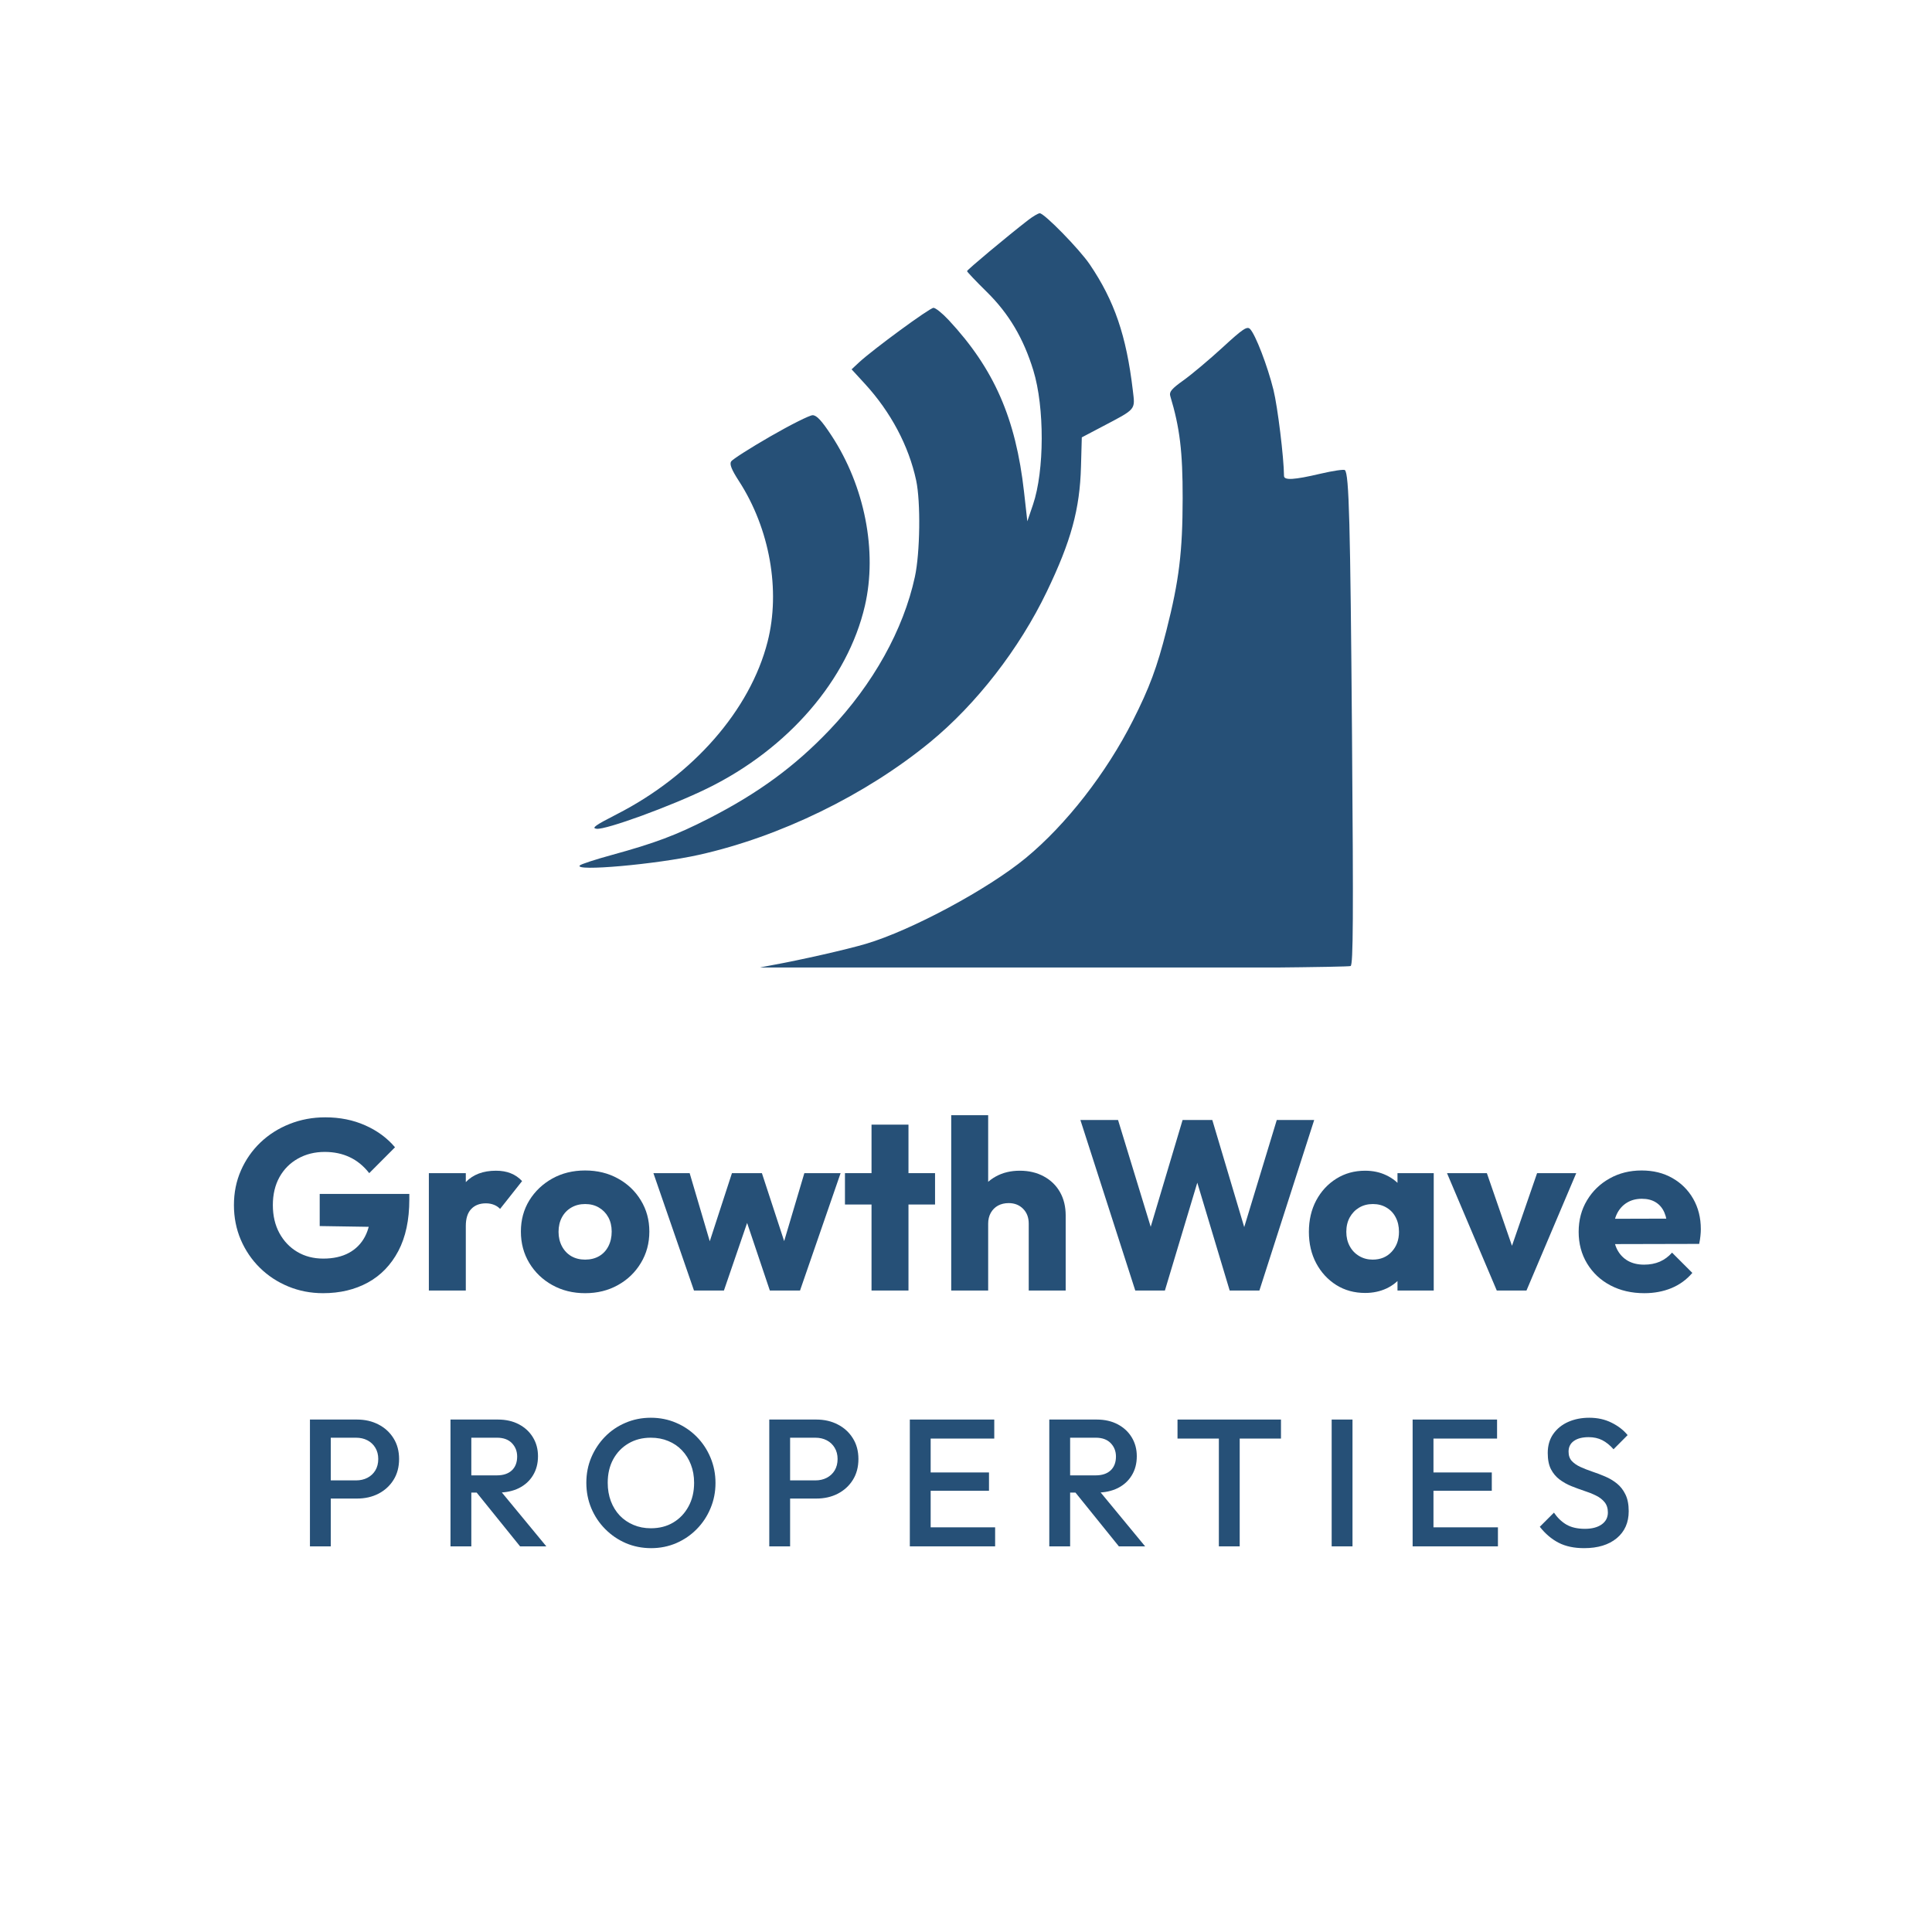
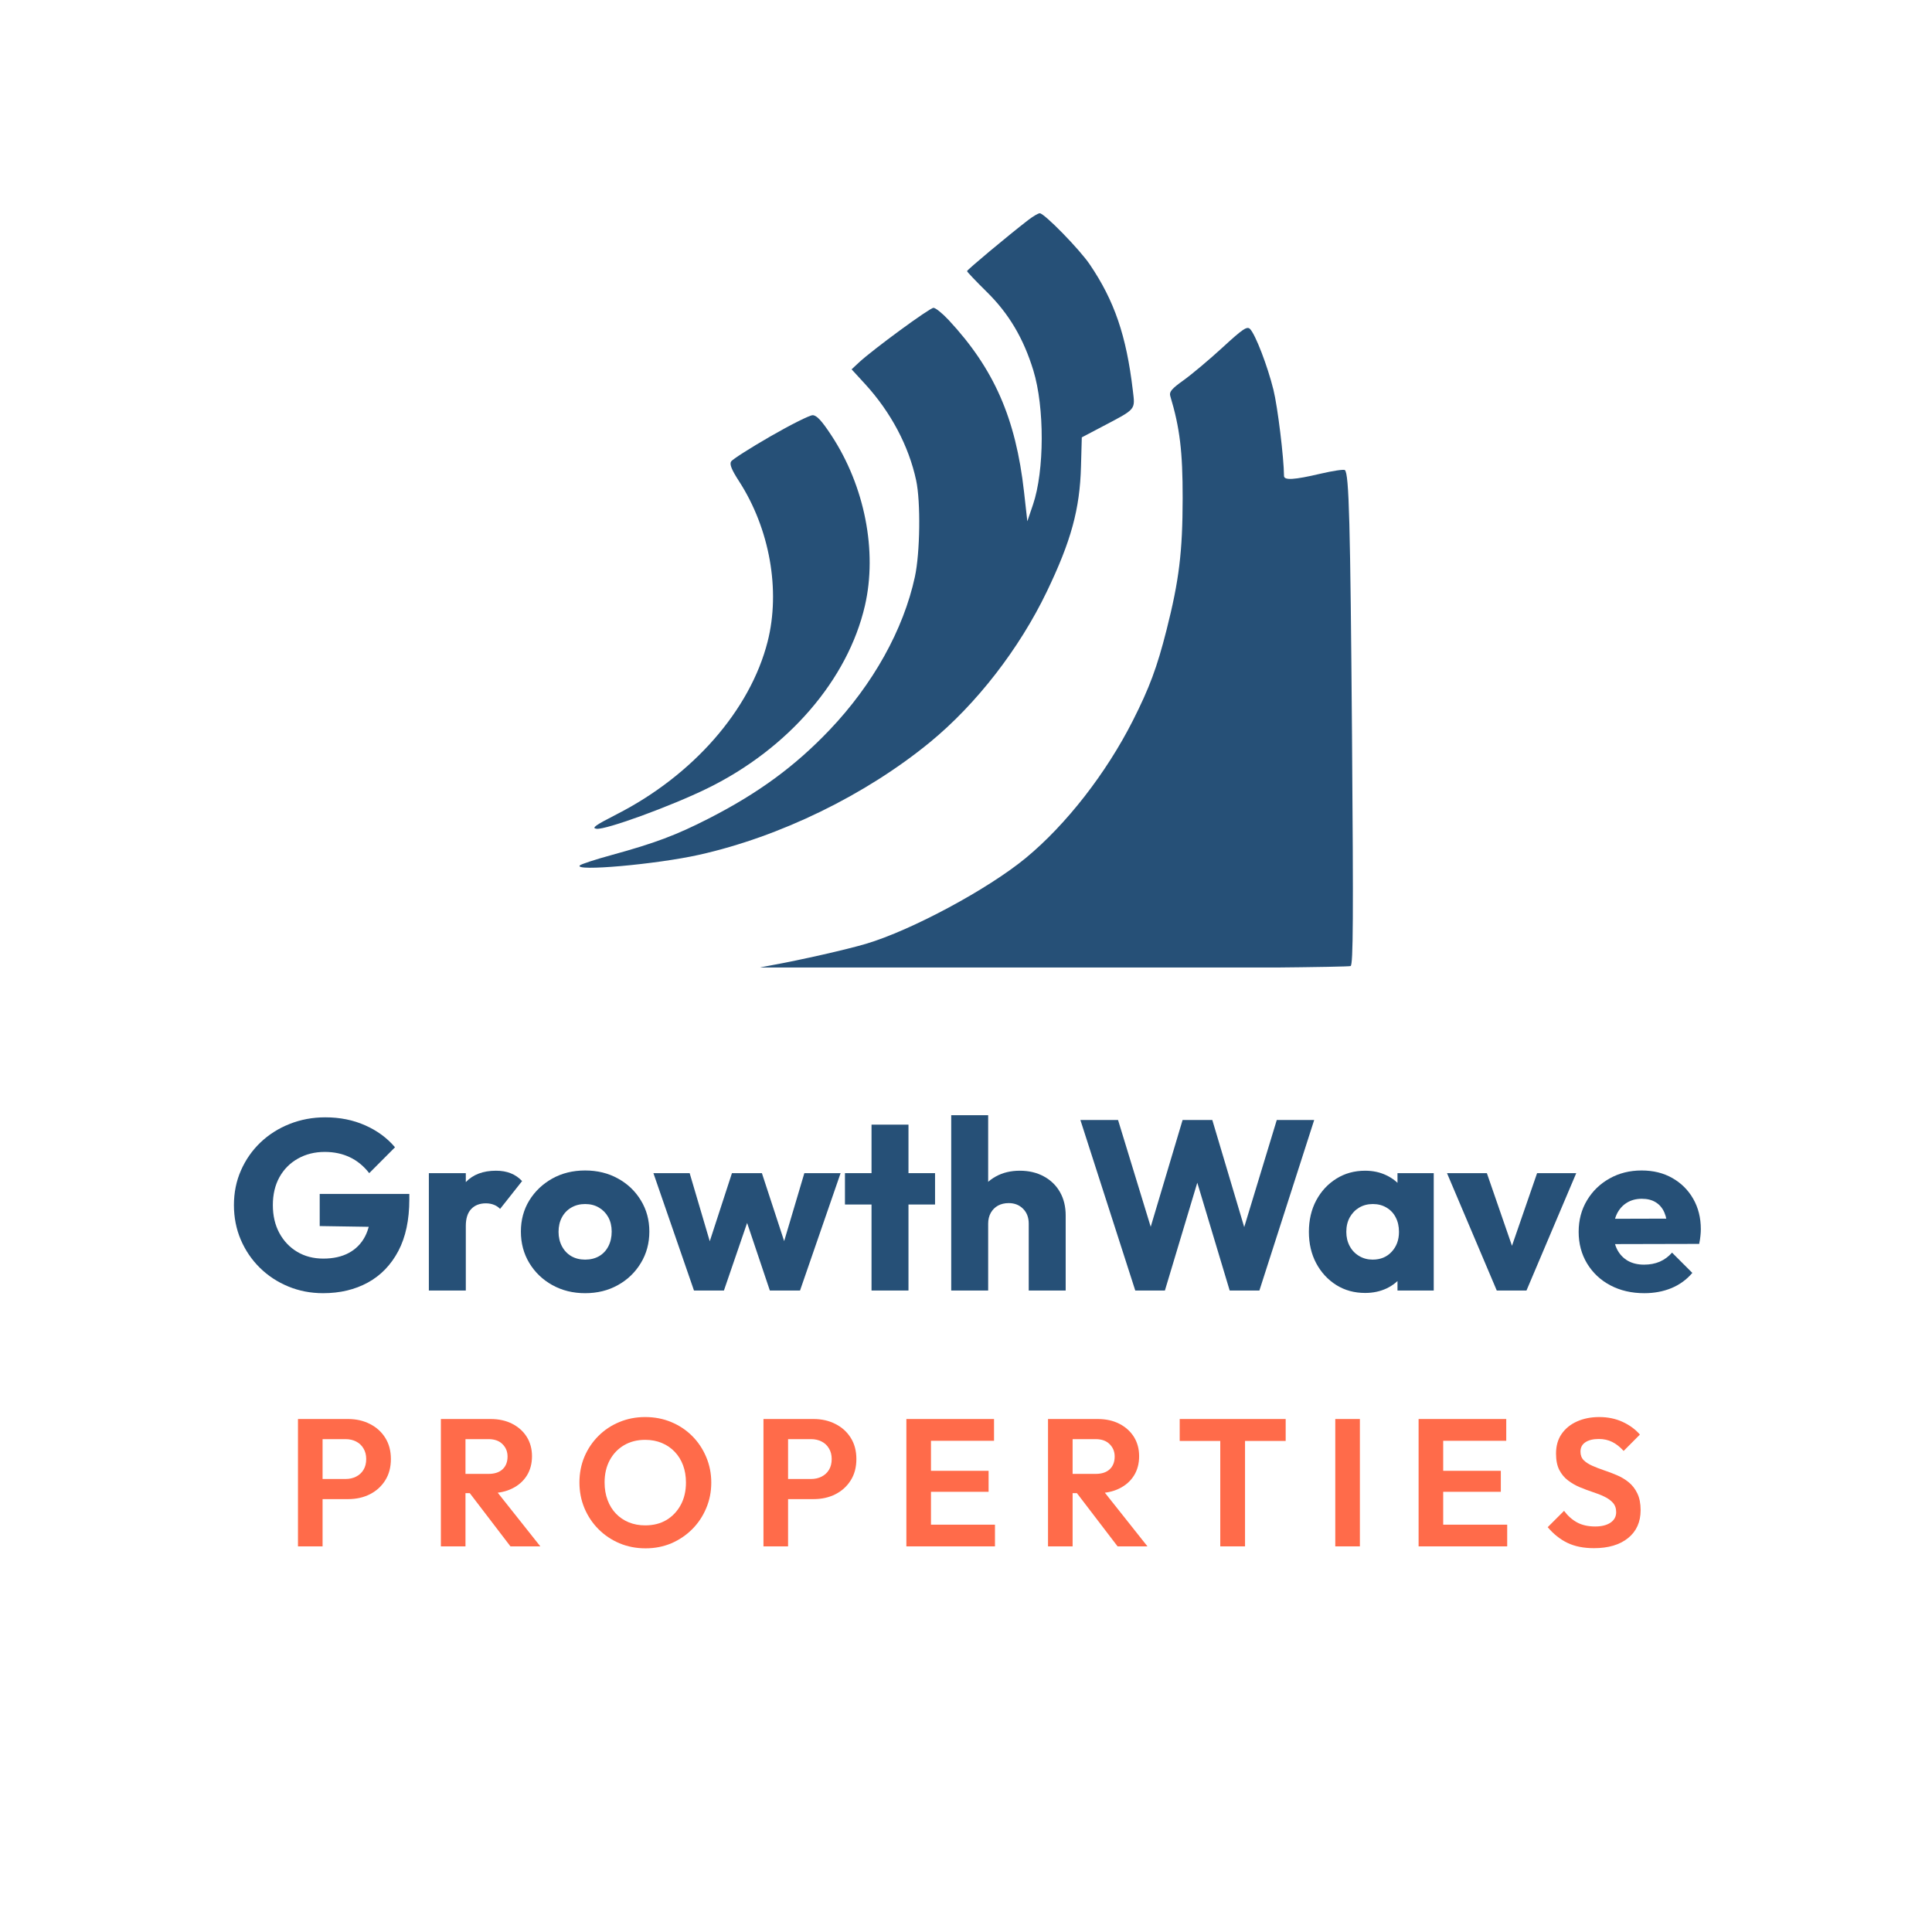
<svg xmlns="http://www.w3.org/2000/svg" width="512" zoomAndPan="magnify" viewBox="0 0 384 384" height="512" preserveAspectRatio="xMidYMid meet" version="1.0">
  <defs>
    <g />
-     <clipPath id="1154b6efc4">
+     <clipPath id="a6a4c1d470">
      <path d="M 115 42.301 L 269 42.301 L 269 192.301 L 115 192.301 Z M 115 42.301 " clip-rule="nonzero" />
    </clipPath>
  </defs>
-   <g clip-path="url(#1154b6efc4)">
-     <path fill="#265077" d="M 204.301 43.781 C 200.176 46.977 192.207 53.633 192.207 53.887 C 192.207 54.035 193.988 55.91 196.164 58.051 C 200.527 62.348 203.438 67.266 205.387 73.629 C 207.629 80.945 207.598 93.57 205.32 100.285 L 204.191 103.613 L 203.535 97.77 C 201.891 83.129 197.574 73.293 188.543 63.598 C 187.305 62.27 185.953 61.184 185.539 61.184 C 184.789 61.184 173.465 69.488 170.699 72.066 L 169.262 73.406 L 171.93 76.312 C 177.062 81.914 180.621 88.625 182.094 95.48 C 183.008 99.758 182.879 109.863 181.84 114.648 C 179.57 125.152 173.531 135.992 164.906 145.059 C 158.012 152.305 150.727 157.645 140.852 162.695 C 134.387 166 130.203 167.57 121.578 169.938 C 118.367 170.816 115.52 171.746 115.254 172 C 113.934 173.258 130.387 171.805 138.898 169.91 C 155.012 166.32 172.039 158.023 184.84 147.523 C 194.055 139.965 202.605 128.945 208.062 117.586 C 212.895 107.535 214.629 101.188 214.855 92.73 L 215.016 86.93 L 218.98 84.844 C 225.918 81.195 225.625 81.547 225.156 77.574 C 223.871 66.711 221.5 59.781 216.59 52.543 C 214.535 49.516 207.566 42.387 206.66 42.387 C 206.355 42.387 205.293 43.016 204.301 43.781 M 242.973 69.082 C 240.344 71.496 236.863 74.418 235.242 75.578 C 232.879 77.262 232.352 77.887 232.598 78.707 C 234.5 85.016 235.074 89.746 235.062 99.039 C 235.047 109.703 234.352 115.387 231.848 125.254 C 229.973 132.645 228.465 136.703 225.168 143.219 C 219.871 153.684 211.91 163.902 203.895 170.523 C 196.375 176.73 181.152 184.91 172.137 187.586 C 168.324 188.719 159.129 190.805 153.348 191.852 C 149.957 192.469 149.883 192.512 151.57 192.891 C 152.543 193.109 154.133 193.152 155.109 192.992 C 156.082 192.828 181.84 192.625 212.348 192.543 C 242.855 192.461 268.105 192.219 268.453 192.004 C 268.957 191.691 269.012 182.273 268.723 146.34 C 268.383 103.656 268.133 94.262 267.312 93.441 C 267.121 93.25 264.922 93.574 262.422 94.16 C 257.227 95.383 255.215 95.5 255.207 94.594 C 255.176 90.93 253.945 80.871 253.113 77.5 C 251.938 72.738 249.523 66.457 248.453 65.387 C 247.859 64.793 247.031 65.352 242.973 69.082 M 153.109 86.742 C 149.086 89.059 145.582 91.297 145.316 91.715 C 144.969 92.27 145.395 93.34 146.887 95.645 C 152.988 105.082 155.168 117.328 152.566 127.539 C 149.109 141.117 137.766 154.09 122.555 161.855 C 118.266 164.047 117.512 164.594 118.578 164.727 C 120.43 164.957 133.371 160.234 140.633 156.676 C 156.684 148.809 168.508 135.09 171.906 120.395 C 174.41 109.559 171.871 96.637 165.266 86.57 C 163.312 83.598 162.32 82.527 161.516 82.527 C 160.918 82.527 157.133 84.422 153.109 86.742 " fill-opacity="1" fill-rule="evenodd" />
+   <g clip-path="url(#a6a4c1d470)">
+     <path fill="#265077" d="M 204.301 43.781 C 200.176 46.977 192.207 53.633 192.207 53.887 C 192.207 54.035 193.988 55.91 196.164 58.051 C 200.527 62.348 203.438 67.266 205.387 73.629 C 207.629 80.945 207.598 93.57 205.32 100.285 L 204.191 103.613 L 203.535 97.77 C 201.891 83.129 197.574 73.293 188.543 63.598 C 187.305 62.273 185.953 61.184 185.539 61.184 C 184.789 61.184 173.465 69.488 170.699 72.066 L 169.262 73.406 L 171.93 76.312 C 177.062 81.914 180.621 88.625 182.094 95.48 C 183.008 99.758 182.879 109.863 181.84 114.648 C 179.57 125.152 173.531 135.992 164.906 145.059 C 158.012 152.305 150.727 157.645 140.852 162.695 C 134.387 166 130.203 167.57 121.578 169.938 C 118.367 170.816 115.52 171.746 115.254 172 C 113.934 173.258 130.387 171.805 138.898 169.91 C 155.012 166.32 172.039 158.023 184.84 147.523 C 194.055 139.965 202.605 128.945 208.062 117.586 C 212.895 107.535 214.629 101.188 214.855 92.73 L 215.016 86.93 L 218.98 84.844 C 225.918 81.195 225.625 81.547 225.156 77.574 C 223.871 66.711 221.5 59.781 216.59 52.543 C 214.535 49.516 207.566 42.387 206.66 42.387 C 206.355 42.387 205.293 43.016 204.301 43.781 M 242.973 69.082 C 240.344 71.496 236.863 74.418 235.242 75.578 C 232.879 77.262 232.352 77.887 232.598 78.707 C 234.5 85.016 235.074 89.746 235.062 99.039 C 235.047 109.703 234.352 115.387 231.848 125.254 C 229.973 132.645 228.465 136.703 225.168 143.219 C 219.871 153.684 211.91 163.902 203.895 170.523 C 196.375 176.73 181.152 184.91 172.137 187.586 C 168.324 188.719 159.129 190.805 153.348 191.852 C 149.957 192.469 149.883 192.512 151.57 192.891 C 152.543 193.109 154.133 193.152 155.109 192.992 C 156.082 192.828 181.84 192.625 212.348 192.543 C 242.855 192.461 268.105 192.219 268.453 192.004 C 268.957 191.691 269.012 182.273 268.723 146.34 C 268.383 103.656 268.133 94.262 267.312 93.441 C 267.121 93.25 264.922 93.574 262.422 94.16 C 257.227 95.383 255.215 95.5 255.207 94.594 C 255.176 90.93 253.945 80.871 253.113 77.5 C 251.938 72.738 249.523 66.457 248.453 65.387 C 247.859 64.793 247.031 65.352 242.973 69.082 M 153.109 86.742 C 149.086 89.059 145.582 91.297 145.316 91.715 C 144.969 92.27 145.395 93.34 146.887 95.645 C 152.988 105.086 155.168 117.328 152.566 127.539 C 149.109 141.117 137.766 154.09 122.555 161.855 C 118.266 164.047 117.512 164.594 118.578 164.727 C 120.43 164.957 133.371 160.234 140.633 156.676 C 156.684 148.809 168.508 135.09 171.906 120.395 C 174.41 109.559 171.871 96.637 165.266 86.57 C 163.312 83.598 162.32 82.527 161.516 82.527 C 160.918 82.527 157.133 84.422 153.109 86.742 " fill-opacity="1" fill-rule="evenodd" />
  </g>
-   <g fill="#265077" fill-opacity="1">
-     <g transform="translate(58.86891, 307.3495)">
+   <g fill="#ff6b4a" fill-opacity="1">
+     <g transform="translate(56.63063, 307.3521)">
      <g>
-         <path d="M 5.578 -9.5 L 5.578 -13.109 L 11.875 -13.109 C 12.738 -13.109 13.5 -13.281 14.156 -13.625 C 14.82 -13.969 15.348 -14.457 15.734 -15.094 C 16.117 -15.738 16.312 -16.492 16.312 -17.359 C 16.312 -18.211 16.117 -18.957 15.734 -19.594 C 15.348 -20.238 14.82 -20.734 14.156 -21.078 C 13.5 -21.422 12.738 -21.594 11.875 -21.594 L 5.578 -21.594 L 5.578 -25.203 L 12.094 -25.203 C 13.676 -25.203 15.098 -24.875 16.359 -24.219 C 17.617 -23.57 18.613 -22.66 19.344 -21.484 C 20.082 -20.316 20.453 -18.941 20.453 -17.359 C 20.453 -15.766 20.082 -14.379 19.344 -13.203 C 18.613 -12.035 17.617 -11.125 16.359 -10.469 C 15.098 -9.82 13.676 -9.5 12.094 -9.5 Z M 2.734 0 L 2.734 -25.203 L 6.875 -25.203 L 6.875 0 Z M 2.734 0 " />
+         <path d="M 6.188 -9.391 L 6.188 -13.391 L 12.062 -13.391 C 12.832 -13.391 13.523 -13.547 14.141 -13.859 C 14.766 -14.172 15.254 -14.617 15.609 -15.203 C 15.973 -15.797 16.156 -16.516 16.156 -17.359 C 16.156 -18.172 15.973 -18.875 15.609 -19.469 C 15.254 -20.07 14.766 -20.531 14.141 -20.844 C 13.523 -21.156 12.832 -21.312 12.062 -21.312 L 6.188 -21.312 L 6.188 -25.312 L 12.562 -25.312 C 14.164 -25.312 15.609 -24.984 16.891 -24.328 C 18.18 -23.68 19.195 -22.766 19.938 -21.578 C 20.688 -20.391 21.062 -18.984 21.062 -17.359 C 21.062 -15.723 20.688 -14.312 19.938 -13.125 C 19.195 -11.938 18.18 -11.016 16.891 -10.359 C 15.609 -9.711 14.164 -9.391 12.562 -9.391 Z M 2.594 0 L 2.594 -25.312 L 7.484 -25.312 L 7.484 0 Z M 2.594 0 " />
      </g>
    </g>
  </g>
-   <g fill="#265077" fill-opacity="1">
-     <g transform="translate(86.80495, 307.3495)">
+   <g fill="#ff6b4a" fill-opacity="1">
+     <g transform="translate(85.03467, 307.3521)">
      <g>
-         <path d="M 5.578 -10.688 L 5.578 -14.109 L 11.953 -14.109 C 13.223 -14.109 14.211 -14.438 14.922 -15.094 C 15.629 -15.758 15.984 -16.68 15.984 -17.859 C 15.984 -18.91 15.633 -19.797 14.938 -20.516 C 14.238 -21.234 13.254 -21.594 11.984 -21.594 L 5.578 -21.594 L 5.578 -25.203 L 12.172 -25.203 C 13.754 -25.203 15.145 -24.883 16.344 -24.25 C 17.539 -23.613 18.469 -22.75 19.125 -21.656 C 19.789 -20.562 20.125 -19.316 20.125 -17.922 C 20.125 -16.461 19.789 -15.191 19.125 -14.109 C 18.469 -13.023 17.539 -12.18 16.344 -11.578 C 15.145 -10.984 13.754 -10.688 12.172 -10.688 Z M 2.734 0 L 2.734 -25.203 L 6.875 -25.203 L 6.875 0 Z M 16.562 0 L 7.734 -10.938 L 11.594 -12.344 L 21.781 0 Z M 16.562 0 " />
+         <path d="M 6.188 -10.578 L 6.188 -14.406 L 12.062 -14.406 C 13.258 -14.406 14.188 -14.707 14.844 -15.312 C 15.508 -15.926 15.844 -16.773 15.844 -17.859 C 15.844 -18.836 15.508 -19.656 14.844 -20.312 C 14.188 -20.977 13.258 -21.312 12.062 -21.312 L 6.188 -21.312 L 6.188 -25.312 L 12.484 -25.312 C 14.117 -25.312 15.551 -24.992 16.781 -24.359 C 18.02 -23.723 18.984 -22.852 19.672 -21.75 C 20.359 -20.645 20.703 -19.367 20.703 -17.922 C 20.703 -16.441 20.359 -15.156 19.672 -14.062 C 18.984 -12.969 18.016 -12.113 16.766 -11.5 C 15.523 -10.883 14.078 -10.578 12.422 -10.578 Z M 2.594 0 L 2.594 -25.312 L 7.484 -25.312 L 7.484 0 Z M 16.422 0 L 8.062 -10.938 L 12.562 -12.344 L 22.359 0 Z M 16.422 0 " />
      </g>
    </g>
  </g>
-   <g fill="#265077" fill-opacity="1">
-     <g transform="translate(115.101, 307.3495)">
+   <g fill="#ff6b4a" fill-opacity="1">
+     <g transform="translate(113.8707, 307.3521)">
      <g>
-         <path d="M 14.328 0.359 C 12.523 0.359 10.844 0.023 9.281 -0.641 C 7.727 -1.316 6.363 -2.25 5.188 -3.438 C 4.008 -4.625 3.086 -6.004 2.422 -7.578 C 1.766 -9.148 1.438 -10.836 1.438 -12.641 C 1.438 -14.441 1.766 -16.117 2.422 -17.672 C 3.086 -19.234 4 -20.609 5.156 -21.797 C 6.32 -22.984 7.68 -23.906 9.234 -24.562 C 10.785 -25.227 12.457 -25.562 14.25 -25.562 C 16.051 -25.562 17.723 -25.227 19.266 -24.562 C 20.816 -23.906 22.18 -22.984 23.359 -21.797 C 24.535 -20.609 25.453 -19.227 26.109 -17.656 C 26.773 -16.082 27.109 -14.395 27.109 -12.594 C 27.109 -10.801 26.773 -9.117 26.109 -7.547 C 25.453 -5.973 24.539 -4.598 23.375 -3.422 C 22.219 -2.242 20.863 -1.316 19.312 -0.641 C 17.758 0.023 16.098 0.359 14.328 0.359 Z M 14.25 -3.594 C 15.957 -3.594 17.453 -3.977 18.734 -4.75 C 20.016 -5.52 21.02 -6.582 21.75 -7.938 C 22.488 -9.289 22.859 -10.859 22.859 -12.641 C 22.859 -13.953 22.645 -15.156 22.219 -16.25 C 21.801 -17.344 21.207 -18.289 20.438 -19.094 C 19.676 -19.895 18.77 -20.508 17.719 -20.938 C 16.676 -21.375 15.52 -21.594 14.25 -21.594 C 12.57 -21.594 11.094 -21.211 9.812 -20.453 C 8.531 -19.703 7.52 -18.656 6.781 -17.312 C 6.051 -15.969 5.688 -14.41 5.688 -12.641 C 5.688 -11.316 5.895 -10.098 6.312 -8.984 C 6.738 -7.867 7.328 -6.914 8.078 -6.125 C 8.836 -5.332 9.742 -4.711 10.797 -4.266 C 11.859 -3.816 13.008 -3.594 14.25 -3.594 Z M 14.25 -3.594 " />
+         <path d="M 14.438 0.391 C 12.582 0.391 10.859 0.055 9.266 -0.609 C 7.672 -1.285 6.281 -2.219 5.094 -3.406 C 3.906 -4.594 2.973 -5.984 2.297 -7.578 C 1.629 -9.172 1.297 -10.879 1.297 -12.703 C 1.297 -14.523 1.625 -16.223 2.281 -17.797 C 2.945 -19.367 3.875 -20.75 5.062 -21.938 C 6.25 -23.125 7.633 -24.047 9.219 -24.703 C 10.801 -25.367 12.516 -25.703 14.359 -25.703 C 16.234 -25.703 17.961 -25.367 19.547 -24.703 C 21.129 -24.047 22.516 -23.125 23.703 -21.938 C 24.891 -20.75 25.816 -19.363 26.484 -17.781 C 27.16 -16.195 27.5 -14.492 27.5 -12.672 C 27.5 -10.848 27.16 -9.145 26.484 -7.562 C 25.816 -5.977 24.891 -4.594 23.703 -3.406 C 22.516 -2.219 21.133 -1.285 19.562 -0.609 C 17.988 0.055 16.281 0.391 14.438 0.391 Z M 14.359 -4.172 C 15.992 -4.172 17.41 -4.531 18.609 -5.25 C 19.805 -5.977 20.75 -6.977 21.438 -8.25 C 22.125 -9.52 22.469 -11.004 22.469 -12.703 C 22.469 -13.953 22.273 -15.094 21.891 -16.125 C 21.504 -17.156 20.953 -18.047 20.234 -18.797 C 19.516 -19.555 18.66 -20.141 17.672 -20.547 C 16.691 -20.961 15.586 -21.172 14.359 -21.172 C 12.773 -21.172 11.379 -20.816 10.172 -20.109 C 8.961 -19.398 8.016 -18.41 7.328 -17.141 C 6.641 -15.867 6.297 -14.391 6.297 -12.703 C 6.297 -11.43 6.492 -10.266 6.891 -9.203 C 7.285 -8.148 7.836 -7.254 8.547 -6.516 C 9.254 -5.773 10.102 -5.195 11.094 -4.781 C 12.094 -4.375 13.18 -4.172 14.359 -4.172 Z M 14.359 -4.172 " />
      </g>
    </g>
  </g>
-   <g fill="#265077" fill-opacity="1">
-     <g transform="translate(150.165, 307.3495)">
+   <g fill="#ff6b4a" fill-opacity="1">
+     <g transform="translate(149.1508, 307.3521)">
      <g>
-         <path d="M 5.578 -9.5 L 5.578 -13.109 L 11.875 -13.109 C 12.738 -13.109 13.5 -13.281 14.156 -13.625 C 14.82 -13.969 15.348 -14.457 15.734 -15.094 C 16.117 -15.738 16.312 -16.492 16.312 -17.359 C 16.312 -18.211 16.117 -18.957 15.734 -19.594 C 15.348 -20.238 14.82 -20.734 14.156 -21.078 C 13.5 -21.422 12.738 -21.594 11.875 -21.594 L 5.578 -21.594 L 5.578 -25.203 L 12.094 -25.203 C 13.676 -25.203 15.098 -24.875 16.359 -24.219 C 17.617 -23.57 18.613 -22.66 19.344 -21.484 C 20.082 -20.316 20.453 -18.941 20.453 -17.359 C 20.453 -15.766 20.082 -14.379 19.344 -13.203 C 18.613 -12.035 17.617 -11.125 16.359 -10.469 C 15.098 -9.82 13.676 -9.5 12.094 -9.5 Z M 2.734 0 L 2.734 -25.203 L 6.875 -25.203 L 6.875 0 Z M 2.734 0 " />
+         <path d="M 6.188 -9.391 L 6.188 -13.391 L 12.062 -13.391 C 12.832 -13.391 13.523 -13.547 14.141 -13.859 C 14.766 -14.172 15.254 -14.617 15.609 -15.203 C 15.973 -15.797 16.156 -16.516 16.156 -17.359 C 16.156 -18.172 15.973 -18.875 15.609 -19.469 C 15.254 -20.07 14.766 -20.531 14.141 -20.844 C 13.523 -21.156 12.832 -21.312 12.062 -21.312 L 6.188 -21.312 L 6.188 -25.312 L 12.562 -25.312 C 14.164 -25.312 15.609 -24.984 16.891 -24.328 C 18.18 -23.68 19.195 -22.766 19.938 -21.578 C 20.688 -20.391 21.062 -18.984 21.062 -17.359 C 21.062 -15.723 20.688 -14.312 19.938 -13.125 C 19.195 -11.938 18.18 -11.016 16.891 -10.359 C 15.609 -9.711 14.164 -9.391 12.562 -9.391 Z M 2.594 0 L 2.594 -25.312 L 7.484 -25.312 L 7.484 0 Z M 2.594 0 " />
      </g>
    </g>
  </g>
-   <g fill="#265077" fill-opacity="1">
-     <g transform="translate(178.1011, 307.3495)">
+   <g fill="#ff6b4a" fill-opacity="1">
+     <g transform="translate(177.5548, 307.3521)">
      <g>
-         <path d="M 2.734 0 L 2.734 -25.203 L 6.875 -25.203 L 6.875 0 Z M 5.578 0 L 5.578 -3.781 L 19.688 -3.781 L 19.688 0 Z M 5.578 -11.047 L 5.578 -14.688 L 18.469 -14.688 L 18.469 -11.047 Z M 5.578 -21.422 L 5.578 -25.203 L 19.516 -25.203 L 19.516 -21.422 Z M 5.578 -21.422 " />
+         <path d="M 2.594 0 L 2.594 -25.312 L 7.484 -25.312 L 7.484 0 Z M 6.188 0 L 6.188 -4.312 L 20.203 -4.312 L 20.203 0 Z M 6.188 -10.844 L 6.188 -15.016 L 18.938 -15.016 L 18.938 -10.844 Z M 6.188 -20.984 L 6.188 -25.312 L 20.016 -25.312 L 20.016 -20.984 Z M 6.188 -20.984 " />
      </g>
    </g>
  </g>
-   <g fill="#265077" fill-opacity="1">
-     <g transform="translate(205.8211, 307.3495)">
+   <g fill="#ff6b4a" fill-opacity="1">
+     <g transform="translate(205.7068, 307.3521)">
      <g>
-         <path d="M 5.578 -10.688 L 5.578 -14.109 L 11.953 -14.109 C 13.223 -14.109 14.211 -14.438 14.922 -15.094 C 15.629 -15.758 15.984 -16.68 15.984 -17.859 C 15.984 -18.91 15.633 -19.797 14.938 -20.516 C 14.238 -21.234 13.254 -21.594 11.984 -21.594 L 5.578 -21.594 L 5.578 -25.203 L 12.172 -25.203 C 13.754 -25.203 15.145 -24.883 16.344 -24.25 C 17.539 -23.613 18.469 -22.75 19.125 -21.656 C 19.789 -20.562 20.125 -19.316 20.125 -17.922 C 20.125 -16.461 19.789 -15.191 19.125 -14.109 C 18.469 -13.023 17.539 -12.18 16.344 -11.578 C 15.145 -10.984 13.754 -10.688 12.172 -10.688 Z M 2.734 0 L 2.734 -25.203 L 6.875 -25.203 L 6.875 0 Z M 16.562 0 L 7.734 -10.938 L 11.594 -12.344 L 21.781 0 Z M 16.562 0 " />
+         <path d="M 6.188 -10.578 L 6.188 -14.406 L 12.062 -14.406 C 13.258 -14.406 14.188 -14.707 14.844 -15.312 C 15.508 -15.926 15.844 -16.773 15.844 -17.859 C 15.844 -18.836 15.508 -19.656 14.844 -20.312 C 14.188 -20.977 13.258 -21.312 12.062 -21.312 L 6.188 -21.312 L 6.188 -25.312 L 12.484 -25.312 C 14.117 -25.312 15.551 -24.992 16.781 -24.359 C 18.02 -23.723 18.984 -22.852 19.672 -21.75 C 20.359 -20.645 20.703 -19.367 20.703 -17.922 C 20.703 -16.441 20.359 -15.156 19.672 -14.062 C 18.984 -12.969 18.016 -12.113 16.766 -11.5 C 15.523 -10.883 14.078 -10.578 12.422 -10.578 Z M 2.594 0 L 2.594 -25.312 L 7.484 -25.312 L 7.484 0 Z M 16.422 0 L 8.062 -10.938 L 12.562 -12.344 L 22.359 0 Z M 16.422 0 " />
      </g>
    </g>
  </g>
-   <g fill="#265077" fill-opacity="1">
-     <g transform="translate(233.1812, 307.3495)">
+   <g fill="#ff6b4a" fill-opacity="1">
+     <g transform="translate(233.6789, 307.3521)">
      <g>
-         <path d="M 9.078 0 L 9.078 -24.484 L 13.219 -24.484 L 13.219 0 Z M 0.859 -21.422 L 0.859 -25.203 L 21.422 -25.203 L 21.422 -21.422 Z M 0.859 -21.422 " />
+         <path d="M 8.859 0 L 8.859 -24.766 L 13.781 -24.766 L 13.781 0 Z M 0.797 -20.953 L 0.797 -25.312 L 21.859 -25.312 L 21.859 -20.953 Z M 0.797 -20.953 " />
      </g>
    </g>
  </g>
-   <g fill="#265077" fill-opacity="1">
-     <g transform="translate(261.9452, 307.3495)">
+   <g fill="#ff6b4a" fill-opacity="1">
+     <g transform="translate(262.8029, 307.3521)">
      <g>
-         <path d="M 2.734 0 L 2.734 -25.203 L 6.875 -25.203 L 6.875 0 Z M 2.734 0 " />
+         <path d="M 2.594 0 L 2.594 -25.312 L 7.484 -25.312 L 7.484 0 Z M 2.594 0 " />
      </g>
    </g>
  </g>
-   <g fill="#265077" fill-opacity="1">
-     <g transform="translate(278.0372, 307.3495)">
+   <g fill="#ff6b4a" fill-opacity="1">
+     <g transform="translate(279.363, 307.3521)">
      <g>
-         <path d="M 2.734 0 L 2.734 -25.203 L 6.875 -25.203 L 6.875 0 Z M 5.578 0 L 5.578 -3.781 L 19.688 -3.781 L 19.688 0 Z M 5.578 -11.047 L 5.578 -14.688 L 18.469 -14.688 L 18.469 -11.047 Z M 5.578 -21.422 L 5.578 -25.203 L 19.516 -25.203 L 19.516 -21.422 Z M 5.578 -21.422 " />
+         <path d="M 2.594 0 L 2.594 -25.312 L 7.484 -25.312 L 7.484 0 Z M 6.188 0 L 6.188 -4.312 L 20.203 -4.312 L 20.203 0 Z M 6.188 -10.844 L 6.188 -15.016 L 18.938 -15.016 L 18.938 -10.844 Z M 6.188 -20.984 L 6.188 -25.312 L 20.016 -25.312 L 20.016 -20.984 Z M 6.188 -20.984 " />
      </g>
    </g>
  </g>
-   <g fill="#265077" fill-opacity="1">
-     <g transform="translate(305.1093, 307.3495)">
+   <g fill="#ff6b4a" fill-opacity="1">
+     <g transform="translate(306.867, 307.3521)">
      <g>
-         <path d="M 9.75 0.359 C 7.758 0.359 6.066 0 4.672 -0.719 C 3.285 -1.438 2.039 -2.492 0.938 -3.891 L 3.75 -6.703 C 4.438 -5.691 5.258 -4.898 6.219 -4.328 C 7.188 -3.766 8.414 -3.484 9.906 -3.484 C 11.289 -3.484 12.395 -3.77 13.219 -4.344 C 14.051 -4.926 14.469 -5.723 14.469 -6.734 C 14.469 -7.566 14.25 -8.25 13.812 -8.781 C 13.383 -9.312 12.816 -9.75 12.109 -10.094 C 11.398 -10.445 10.617 -10.758 9.766 -11.031 C 8.922 -11.312 8.07 -11.625 7.219 -11.969 C 6.363 -12.312 5.582 -12.75 4.875 -13.281 C 4.164 -13.812 3.594 -14.492 3.156 -15.328 C 2.727 -16.172 2.516 -17.242 2.516 -18.547 C 2.516 -20.023 2.879 -21.285 3.609 -22.328 C 4.348 -23.379 5.336 -24.18 6.578 -24.734 C 7.828 -25.285 9.223 -25.562 10.766 -25.562 C 12.422 -25.562 13.898 -25.234 15.203 -24.578 C 16.516 -23.93 17.578 -23.109 18.391 -22.109 L 15.594 -19.297 C 14.875 -20.109 14.125 -20.711 13.344 -21.109 C 12.562 -21.504 11.664 -21.703 10.656 -21.703 C 9.406 -21.703 8.426 -21.453 7.719 -20.953 C 7.008 -20.453 6.656 -19.742 6.656 -18.828 C 6.656 -18.055 6.867 -17.438 7.297 -16.969 C 7.734 -16.5 8.305 -16.102 9.016 -15.781 C 9.723 -15.457 10.504 -15.148 11.359 -14.859 C 12.211 -14.578 13.062 -14.254 13.906 -13.891 C 14.758 -13.535 15.539 -13.07 16.25 -12.5 C 16.957 -11.938 17.523 -11.211 17.953 -10.328 C 18.391 -9.441 18.609 -8.328 18.609 -6.984 C 18.609 -4.723 17.812 -2.93 16.219 -1.609 C 14.625 -0.297 12.469 0.359 9.75 0.359 Z M 9.75 0.359 " />
+         <path d="M 9.938 0.359 C 7.895 0.359 6.145 0.008 4.688 -0.688 C 3.238 -1.383 1.926 -2.426 0.75 -3.812 L 4 -7.062 C 4.738 -6.07 5.598 -5.305 6.578 -4.766 C 7.566 -4.223 8.77 -3.953 10.188 -3.953 C 11.457 -3.953 12.469 -4.203 13.219 -4.703 C 13.977 -5.211 14.359 -5.91 14.359 -6.797 C 14.359 -7.566 14.141 -8.191 13.703 -8.672 C 13.273 -9.148 12.707 -9.555 12 -9.891 C 11.289 -10.234 10.508 -10.539 9.656 -10.812 C 8.812 -11.094 7.961 -11.41 7.109 -11.766 C 6.254 -12.129 5.473 -12.582 4.766 -13.125 C 4.055 -13.664 3.484 -14.359 3.047 -15.203 C 2.617 -16.055 2.406 -17.133 2.406 -18.438 C 2.406 -19.969 2.773 -21.27 3.516 -22.344 C 4.266 -23.426 5.285 -24.254 6.578 -24.828 C 7.879 -25.41 9.348 -25.703 10.984 -25.703 C 12.711 -25.703 14.27 -25.379 15.656 -24.734 C 17.051 -24.086 18.191 -23.25 19.078 -22.219 L 15.844 -18.969 C 15.094 -19.789 14.328 -20.391 13.547 -20.766 C 12.773 -21.148 11.895 -21.344 10.906 -21.344 C 9.781 -21.344 8.891 -21.125 8.234 -20.688 C 7.586 -20.258 7.266 -19.641 7.266 -18.828 C 7.266 -18.129 7.477 -17.562 7.906 -17.125 C 8.344 -16.695 8.914 -16.328 9.625 -16.016 C 10.332 -15.703 11.113 -15.398 11.969 -15.109 C 12.82 -14.828 13.672 -14.504 14.516 -14.141 C 15.367 -13.785 16.148 -13.316 16.859 -12.734 C 17.566 -12.16 18.133 -11.426 18.562 -10.531 C 19 -9.633 19.219 -8.523 19.219 -7.203 C 19.219 -4.848 18.391 -3 16.734 -1.656 C 15.078 -0.312 12.812 0.359 9.938 0.359 Z M 9.938 0.359 " />
      </g>
    </g>
  </g>
  <g fill="#265077" fill-opacity="1">
    <g transform="translate(44.96485, 256.5)">
      <g>
        <path d="M 19.25 0.531 C 16.781 0.531 14.469 0.082 12.312 -0.812 C 10.156 -1.707 8.273 -2.945 6.672 -4.531 C 5.066 -6.113 3.805 -7.969 2.891 -10.094 C 1.984 -12.227 1.531 -14.523 1.531 -16.984 C 1.531 -19.453 1.992 -21.742 2.922 -23.859 C 3.848 -25.973 5.133 -27.82 6.781 -29.406 C 8.438 -30.988 10.367 -32.219 12.578 -33.094 C 14.785 -33.977 17.156 -34.422 19.688 -34.422 C 22.594 -34.422 25.238 -33.891 27.625 -32.828 C 30.008 -31.773 31.984 -30.32 33.547 -28.469 L 28.422 -23.328 C 27.328 -24.734 26.047 -25.785 24.578 -26.484 C 23.109 -27.191 21.441 -27.547 19.578 -27.547 C 17.598 -27.547 15.82 -27.102 14.25 -26.219 C 12.688 -25.344 11.461 -24.113 10.578 -22.531 C 9.703 -20.945 9.266 -19.098 9.266 -16.984 C 9.266 -14.879 9.695 -13.023 10.562 -11.422 C 11.426 -9.828 12.609 -8.582 14.109 -7.688 C 15.617 -6.789 17.348 -6.344 19.297 -6.344 C 21.273 -6.344 22.961 -6.719 24.359 -7.469 C 25.754 -8.219 26.828 -9.301 27.578 -10.719 C 28.328 -12.145 28.703 -13.883 28.703 -15.938 L 33.703 -12.578 L 18.578 -12.812 L 18.578 -19.203 L 36.391 -19.203 L 36.391 -18.094 C 36.391 -14.031 35.66 -10.613 34.203 -7.844 C 32.742 -5.082 30.723 -2.992 28.141 -1.578 C 25.566 -0.172 22.602 0.531 19.25 0.531 Z M 19.25 0.531 " />
      </g>
    </g>
  </g>
  <g fill="#265077" fill-opacity="1">
    <g transform="translate(82.64478, 256.5)">
      <g>
        <path d="M 2.594 0 L 2.594 -23.328 L 9.938 -23.328 L 9.938 0 Z M 9.938 -12.812 L 6.859 -15.219 C 7.473 -17.938 8.5 -20.047 9.938 -21.547 C 11.375 -23.055 13.375 -23.812 15.938 -23.812 C 17.051 -23.812 18.031 -23.641 18.875 -23.297 C 19.727 -22.961 20.477 -22.445 21.125 -21.75 L 16.75 -16.219 C 16.426 -16.57 16.023 -16.844 15.547 -17.031 C 15.066 -17.227 14.523 -17.328 13.922 -17.328 C 12.703 -17.328 11.734 -16.953 11.016 -16.203 C 10.297 -15.453 9.938 -14.32 9.938 -12.812 Z M 9.938 -12.812 " />
      </g>
    </g>
  </g>
  <g fill="#265077" fill-opacity="1">
    <g transform="translate(102.4687, 256.5)">
      <g>
        <path d="M 13.828 0.531 C 11.422 0.531 9.25 -0.004 7.312 -1.078 C 5.383 -2.148 3.859 -3.613 2.734 -5.469 C 1.617 -7.32 1.062 -9.406 1.062 -11.719 C 1.062 -14.02 1.617 -16.082 2.734 -17.906 C 3.859 -19.727 5.379 -21.176 7.297 -22.25 C 9.211 -23.32 11.391 -23.859 13.828 -23.859 C 16.254 -23.859 18.426 -23.328 20.344 -22.266 C 22.27 -21.211 23.789 -19.766 24.906 -17.922 C 26.031 -16.086 26.594 -14.02 26.594 -11.719 C 26.594 -9.406 26.031 -7.32 24.906 -5.469 C 23.789 -3.613 22.27 -2.148 20.344 -1.078 C 18.426 -0.004 16.254 0.531 13.828 0.531 Z M 13.828 -6.141 C 14.879 -6.141 15.805 -6.367 16.609 -6.828 C 17.41 -7.297 18.023 -7.953 18.453 -8.797 C 18.891 -9.648 19.109 -10.625 19.109 -11.719 C 19.109 -12.801 18.883 -13.75 18.438 -14.562 C 17.988 -15.383 17.367 -16.023 16.578 -16.484 C 15.797 -16.953 14.879 -17.188 13.828 -17.188 C 12.797 -17.188 11.879 -16.953 11.078 -16.484 C 10.285 -16.023 9.664 -15.379 9.219 -14.547 C 8.77 -13.711 8.547 -12.75 8.547 -11.656 C 8.547 -10.602 8.77 -9.648 9.219 -8.797 C 9.664 -7.953 10.285 -7.297 11.078 -6.828 C 11.879 -6.367 12.797 -6.141 13.828 -6.141 Z M 13.828 -6.141 " />
      </g>
    </g>
  </g>
  <g fill="#265077" fill-opacity="1">
    <g transform="translate(129.6367, 256.5)">
      <g>
        <path d="M 8.297 0 L 0.234 -23.328 L 7.438 -23.328 L 12.438 -6.391 L 10.312 -6.344 L 15.844 -23.328 L 21.797 -23.328 L 27.359 -6.344 L 25.203 -6.391 L 30.234 -23.328 L 37.438 -23.328 L 29.375 0 L 23.375 0 L 17.953 -16.125 L 19.781 -16.125 L 14.25 0 Z M 8.297 0 " />
      </g>
    </g>
  </g>
  <g fill="#265077" fill-opacity="1">
    <g transform="translate(167.3166, 256.5)">
      <g>
        <path d="M 5.906 0 L 5.906 -32.969 L 13.25 -32.969 L 13.25 0 Z M 0.625 -17.094 L 0.625 -23.328 L 18.531 -23.328 L 18.531 -17.094 Z M 0.625 -17.094 " />
      </g>
    </g>
  </g>
  <g fill="#265077" fill-opacity="1">
    <g transform="translate(186.4686, 256.5)">
      <g>
        <path d="M 18 0 L 18 -13.297 C 18 -14.516 17.625 -15.5 16.875 -16.25 C 16.125 -17 15.172 -17.375 14.016 -17.375 C 13.211 -17.375 12.504 -17.207 11.891 -16.875 C 11.285 -16.539 10.805 -16.062 10.453 -15.438 C 10.109 -14.812 9.938 -14.098 9.938 -13.297 L 7.109 -14.688 C 7.109 -16.508 7.488 -18.109 8.25 -19.484 C 9.02 -20.859 10.094 -21.922 11.469 -22.672 C 12.844 -23.43 14.426 -23.812 16.219 -23.812 C 18.039 -23.812 19.641 -23.43 21.016 -22.672 C 22.398 -21.922 23.469 -20.879 24.219 -19.547 C 24.969 -18.223 25.344 -16.68 25.344 -14.922 L 25.344 0 Z M 2.594 0 L 2.594 -34.844 L 9.938 -34.844 L 9.938 0 Z M 2.594 0 " />
      </g>
    </g>
  </g>
  <g fill="#265077" fill-opacity="1">
    <g transform="translate(213.9245, 256.5)">
      <g>
        <path d="M 11.719 0 L 0.812 -33.891 L 8.297 -33.891 L 16.266 -7.828 L 13.344 -7.828 L 21.125 -33.891 L 27.031 -33.891 L 34.797 -7.828 L 31.922 -7.828 L 39.844 -33.891 L 47.281 -33.891 L 36.391 0 L 30.484 0 L 22.656 -26.062 L 25.438 -26.062 L 17.609 0 Z M 11.719 0 " />
      </g>
    </g>
  </g>
  <g fill="#265077" fill-opacity="1">
    <g transform="translate(258.9964, 256.5)">
      <g>
        <path d="M 12.344 0.484 C 10.195 0.484 8.281 -0.039 6.594 -1.094 C 4.914 -2.156 3.586 -3.598 2.609 -5.422 C 1.641 -7.242 1.156 -9.32 1.156 -11.656 C 1.156 -14 1.641 -16.082 2.609 -17.906 C 3.586 -19.727 4.914 -21.164 6.594 -22.219 C 8.281 -23.281 10.195 -23.812 12.344 -23.812 C 13.906 -23.812 15.316 -23.504 16.578 -22.891 C 17.848 -22.285 18.879 -21.445 19.672 -20.375 C 20.473 -19.301 20.926 -18.078 21.031 -16.703 L 21.031 -6.625 C 20.926 -5.25 20.484 -4.023 19.703 -2.953 C 18.922 -1.879 17.891 -1.035 16.609 -0.422 C 15.328 0.18 13.906 0.484 12.344 0.484 Z M 13.828 -6.141 C 15.391 -6.141 16.648 -6.66 17.609 -7.703 C 18.578 -8.742 19.062 -10.062 19.062 -11.656 C 19.062 -12.75 18.844 -13.711 18.406 -14.547 C 17.977 -15.379 17.367 -16.023 16.578 -16.484 C 15.797 -16.953 14.895 -17.188 13.875 -17.188 C 12.852 -17.188 11.945 -16.953 11.156 -16.484 C 10.375 -16.023 9.75 -15.379 9.281 -14.547 C 8.82 -13.711 8.594 -12.75 8.594 -11.656 C 8.594 -10.602 8.816 -9.66 9.266 -8.828 C 9.711 -7.992 10.336 -7.336 11.141 -6.859 C 11.941 -6.379 12.836 -6.141 13.828 -6.141 Z M 18.766 0 L 18.766 -6.281 L 19.875 -11.953 L 18.766 -17.609 L 18.766 -23.328 L 25.969 -23.328 L 25.969 0 Z M 18.766 0 " />
      </g>
    </g>
  </g>
  <g fill="#265077" fill-opacity="1">
    <g transform="translate(287.5564, 256.5)">
      <g>
        <path d="M 9.938 0 L 0.047 -23.328 L 7.969 -23.328 L 14.688 -3.891 L 11.234 -3.891 L 17.953 -23.328 L 25.734 -23.328 L 15.844 0 Z M 9.938 0 " />
      </g>
    </g>
  </g>
  <g fill="#265077" fill-opacity="1">
    <g transform="translate(312.7084, 256.5)">
      <g>
        <path d="M 14.109 0.531 C 11.578 0.531 9.328 0.008 7.359 -1.031 C 5.398 -2.07 3.859 -3.52 2.734 -5.375 C 1.617 -7.227 1.062 -9.32 1.062 -11.656 C 1.062 -14 1.613 -16.086 2.719 -17.922 C 3.82 -19.766 5.316 -21.211 7.203 -22.266 C 9.086 -23.328 11.211 -23.859 13.578 -23.859 C 15.891 -23.859 17.922 -23.359 19.672 -22.359 C 21.43 -21.367 22.816 -19.992 23.828 -18.234 C 24.836 -16.473 25.344 -14.457 25.344 -12.188 C 25.344 -11.77 25.316 -11.328 25.266 -10.859 C 25.223 -10.398 25.141 -9.867 25.016 -9.266 L 4.891 -9.219 L 4.891 -14.25 L 21.891 -14.297 L 18.719 -12.188 C 18.688 -13.531 18.477 -14.641 18.094 -15.516 C 17.707 -16.398 17.141 -17.07 16.391 -17.531 C 15.641 -18 14.719 -18.234 13.625 -18.234 C 12.477 -18.234 11.477 -17.969 10.625 -17.438 C 9.781 -16.914 9.125 -16.176 8.656 -15.219 C 8.195 -14.258 7.969 -13.094 7.969 -11.719 C 7.969 -10.332 8.211 -9.148 8.703 -8.172 C 9.203 -7.203 9.906 -6.453 10.812 -5.922 C 11.727 -5.398 12.812 -5.141 14.062 -5.141 C 15.219 -5.141 16.258 -5.336 17.188 -5.734 C 18.113 -6.141 18.926 -6.738 19.625 -7.531 L 23.656 -3.5 C 22.508 -2.156 21.117 -1.145 19.484 -0.469 C 17.859 0.195 16.066 0.531 14.109 0.531 Z M 14.109 0.531 " />
      </g>
    </g>
  </g>
</svg>
